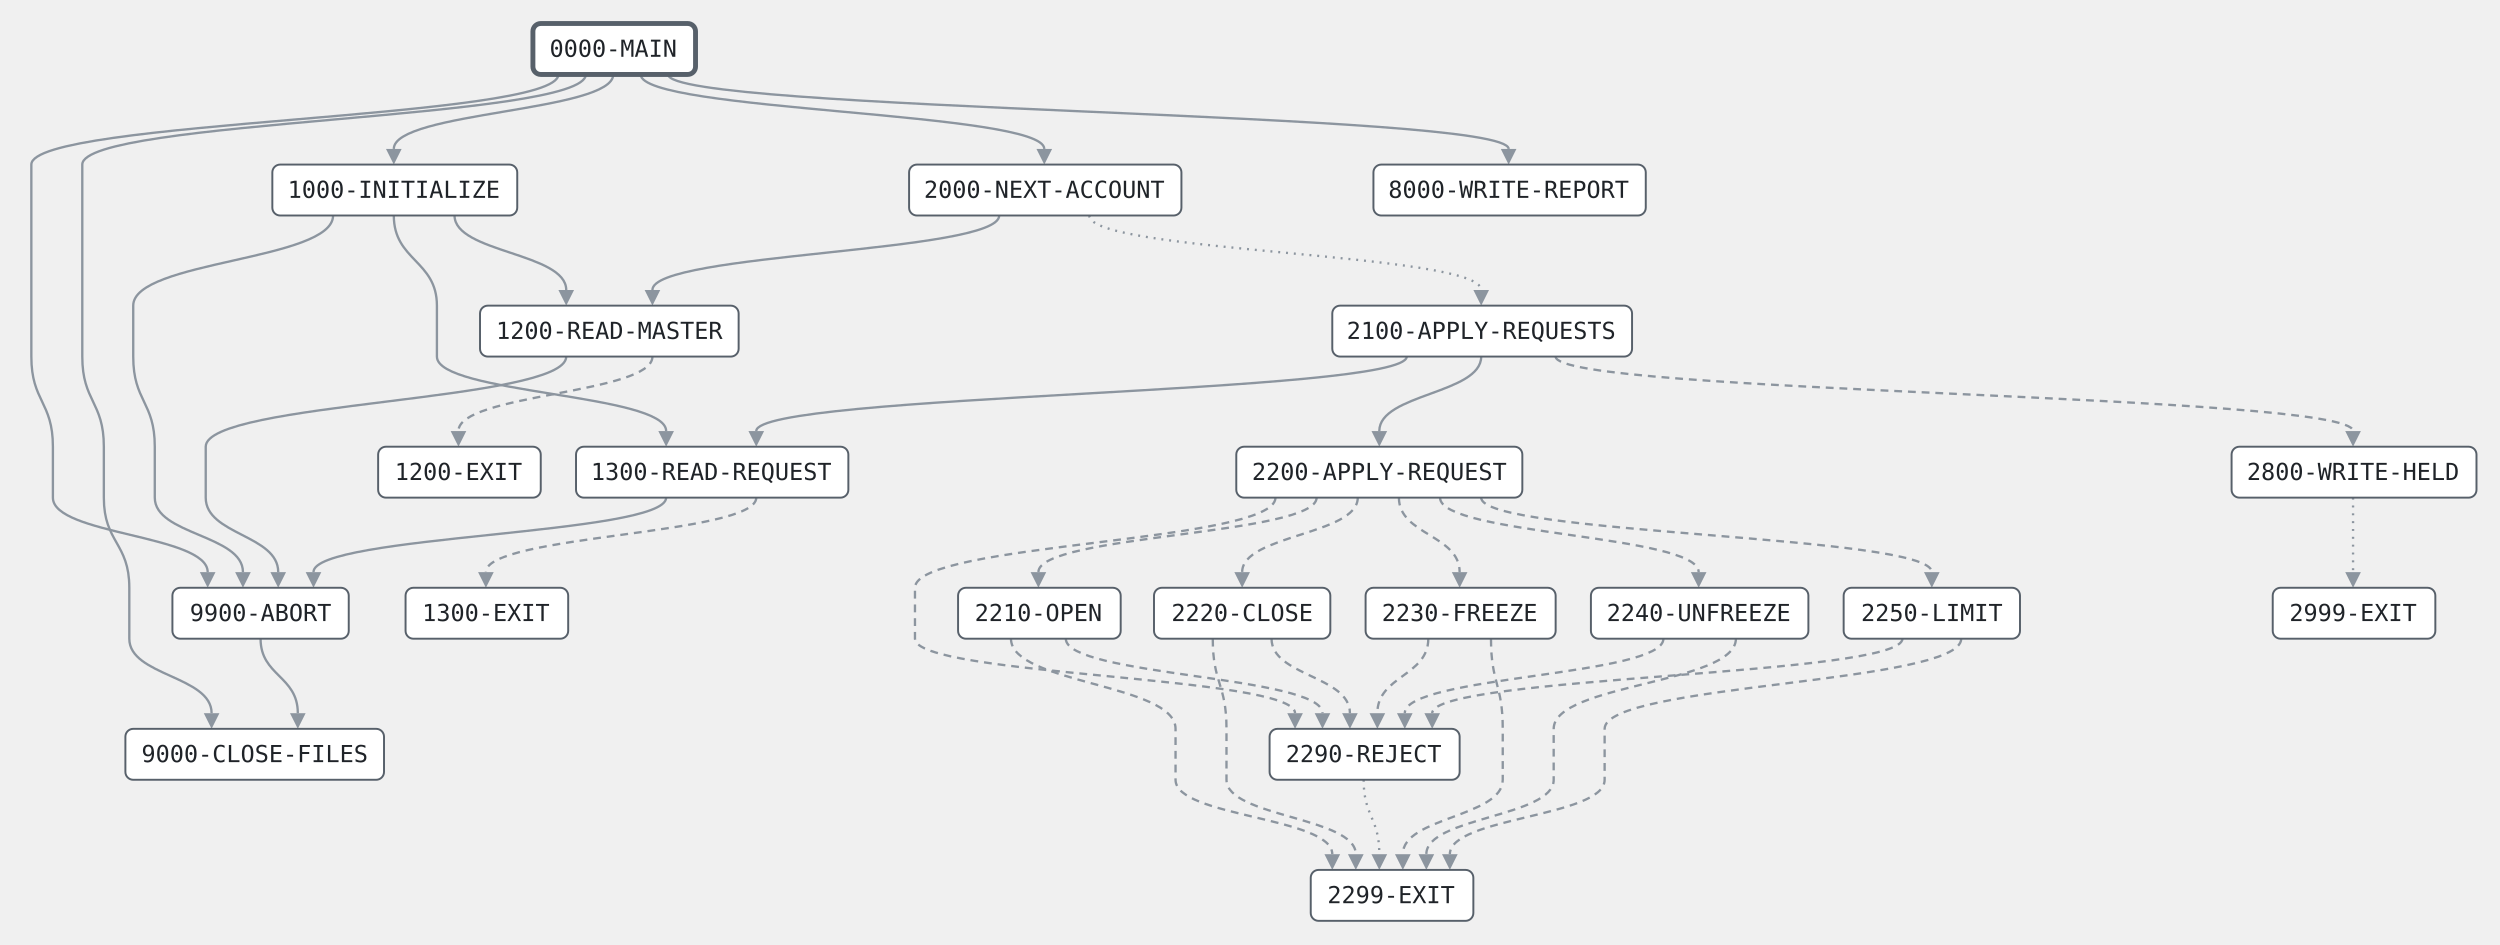
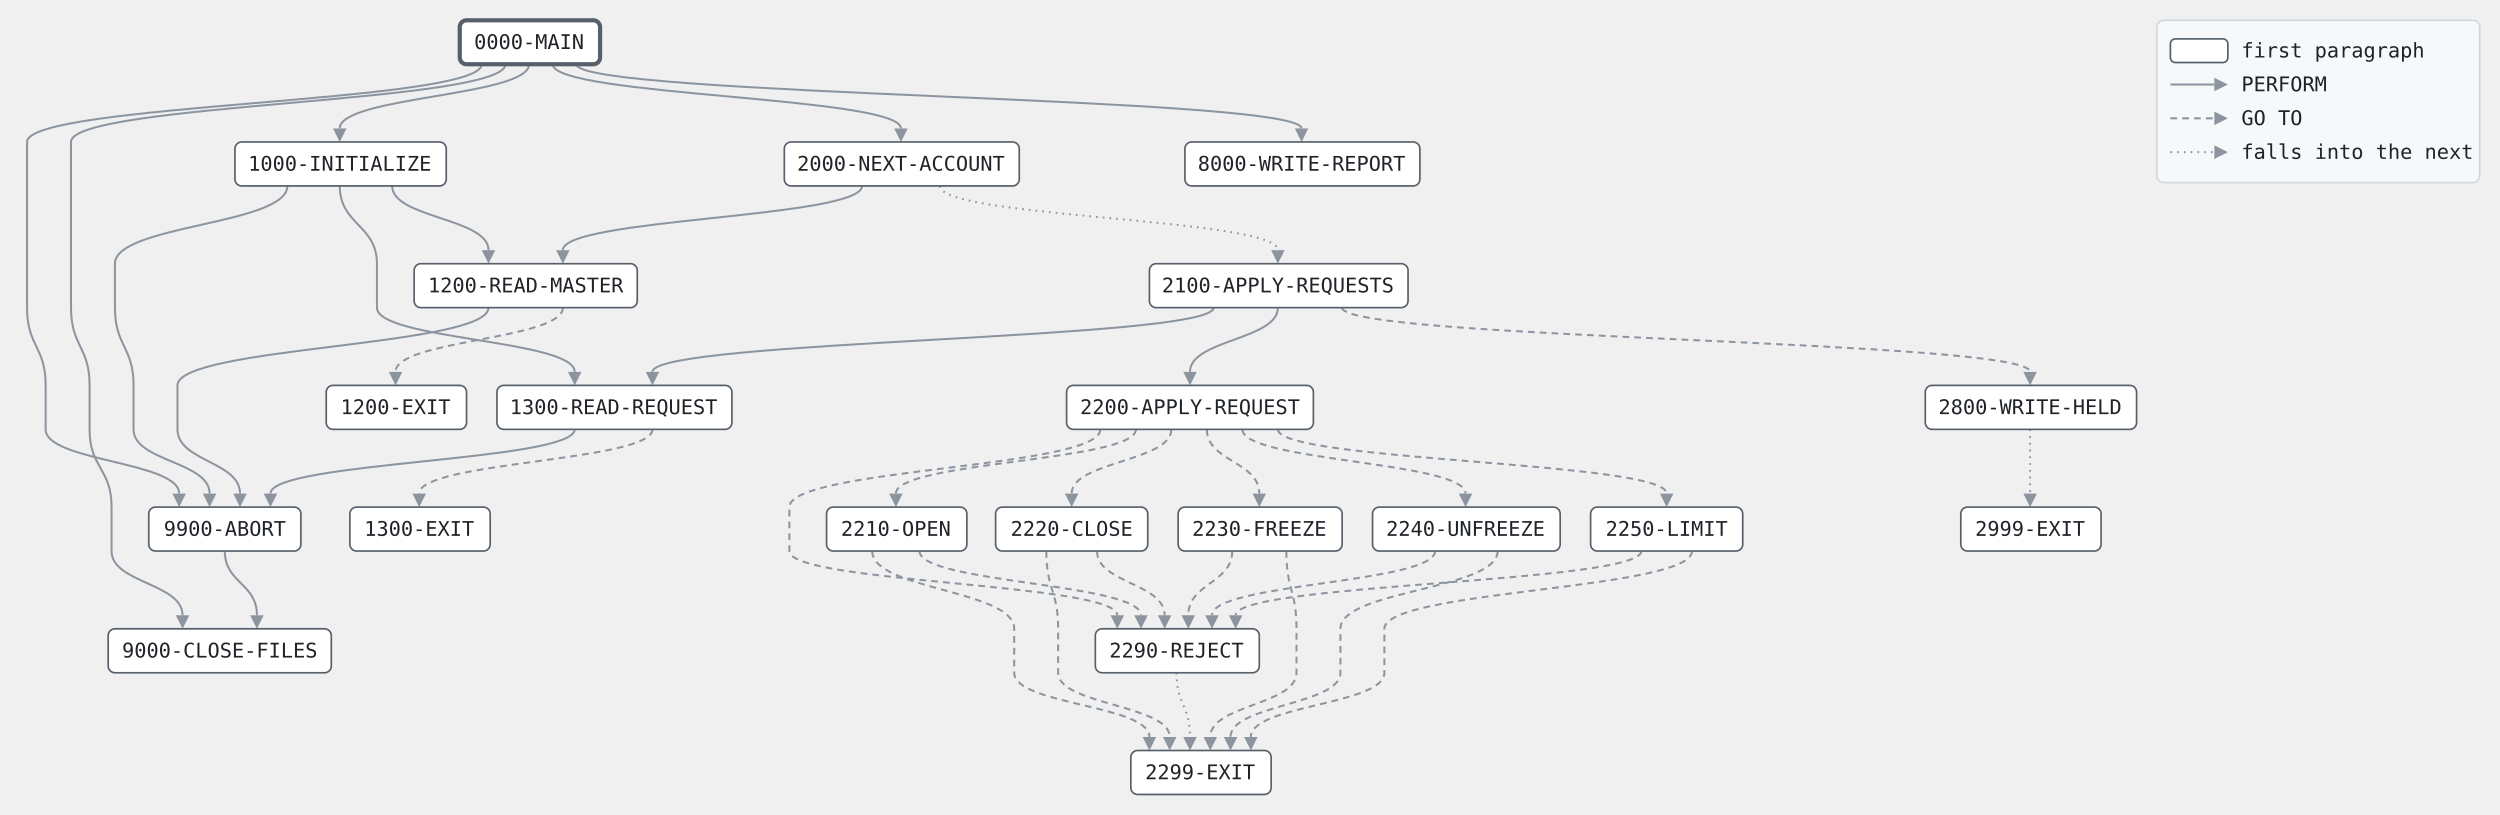
- <svg xmlns="http://www.w3.org/2000/svg" width="1276" height="482" viewBox="0 0 1276 482" font-family="ui-monospace, SFMono-Regular, Menlo, Consolas, monospace" font-size="12">
+ <svg xmlns="http://www.w3.org/2000/svg" width="1479" height="482" viewBox="0 0 1479 482" font-family="ui-monospace, SFMono-Regular, Menlo, Consolas, monospace" font-size="12">
  <style>
.box { fill: #ffffff; stroke: #57606a; stroke-width: 1 }
.box.emphasis { stroke-width: 2.5 }
.box.data { fill: #e8eef6; stroke: #8c959f }
.box.dashed { stroke-dasharray: 4 3 }
.label { fill: #1f2328 }
.edge { fill: none; stroke: #8c959f; stroke-width: 1.2 }
.edge.dashed { stroke-dasharray: 4 3 }
.edge.dotted { stroke-dasharray: 1 3 }
.head { fill: #8c959f }
+ .legend { fill: #f6f8fa; stroke: #d0d7de }
@media (prefers-color-scheme: dark) {
  .box { fill: #161b22; stroke: #8b949e }
  .box.data { fill: #1f2a3a; stroke: #6e7681 }
  .label { fill: #e6edf3 }
  .edge { stroke: #6e7681 }
  .head { fill: #6e7681 }
+   .legend { fill: #0d1117; stroke: #30363d }
}
</style>
  <defs>
    <marker id="arrow" viewBox="0 0 8 8" refX="0" refY="4" markerUnits="userSpaceOnUse" markerWidth="8" markerHeight="8" orient="auto-start-reverse">
      <path class="head" d="M0,0 L8,4 L0,8 z" />
    </marker>
  </defs>
  <path class="edge" d="M313,38 C313,57 201,57 201,76" marker-end="url(#arrow)" />
  <path class="edge" d="M327,38 C327,57 533,57 533,76" marker-end="url(#arrow)" />
  <path class="edge" d="M285,38 C285,61 16,61 16,84 L16,110 C16,133 16,133 16,156 L16,182 C16,205 27,205 27,228 L27,254 C27,273 106,273 106,292" marker-end="url(#arrow)" />
  <path class="edge" d="M341,38 C341,57 770,57 770,76" marker-end="url(#arrow)" />
  <path class="edge" d="M299,38 C299,61 42,61 42,84 L42,110 C42,133 42,133 42,156 L42,182 C42,205 53,205 53,228 L53,254 C53,277 66,277 66,300 L66,326 C66,345 108,345 108,364" marker-end="url(#arrow)" />
  <path class="edge" d="M170,110 C170,133 68,133 68,156 L68,182 C68,205 79,205 79,228 L79,254 C79,273 124,273 124,292" marker-end="url(#arrow)" />
  <path class="edge" d="M232,110 C232,129 289,129 289,148" marker-end="url(#arrow)" />
  <path class="edge" d="M201,110 C201,133 223,133 223,156 L223,182 C223,201 340,201 340,220" marker-end="url(#arrow)" />
  <path class="edge" d="M289,182 C289,205 105,205 105,228 L105,254 C105,273 142,273 142,292" marker-end="url(#arrow)" />
  <path class="edge dashed" d="M333,182 C333,201 234,201 234,220" marker-end="url(#arrow)" />
  <path class="edge" d="M340,254 C340,273 160,273 160,292" marker-end="url(#arrow)" />
  <path class="edge dashed" d="M386,254 C386,273 248,273 248,292" marker-end="url(#arrow)" />
  <path class="edge" d="M510,110 C510,129 333,129 333,148" marker-end="url(#arrow)" />
  <path class="edge dotted" d="M556,110 C556,129 756,129 756,148" marker-end="url(#arrow)" />
  <path class="edge" d="M756,182 C756,201 704,201 704,220" marker-end="url(#arrow)" />
  <path class="edge" d="M718,182 C718,201 386,201 386,220" marker-end="url(#arrow)" />
  <path class="edge dashed" d="M794,182 C794,201 1201,201 1201,220" marker-end="url(#arrow)" />
  <path class="edge dashed" d="M672,254 C672,273 530,273 530,292" marker-end="url(#arrow)" />
  <path class="edge dashed" d="M651,254 C651,277 467,277 467,300 L467,326 C467,345 661,345 661,364" marker-end="url(#arrow)" />
  <path class="edge dashed" d="M693,254 C693,273 634,273 634,292" marker-end="url(#arrow)" />
  <path class="edge dashed" d="M714,254 C714,273 745,273 745,292" marker-end="url(#arrow)" />
  <path class="edge dashed" d="M735,254 C735,273 867,273 867,292" marker-end="url(#arrow)" />
  <path class="edge dashed" d="M756,254 C756,273 986,273 986,292" marker-end="url(#arrow)" />
  <path class="edge dashed" d="M544,326 C544,345 675,345 675,364" marker-end="url(#arrow)" />
  <path class="edge dashed" d="M516,326 C516,349 600,349 600,372 L600,398 C600,417 680,417 680,436" marker-end="url(#arrow)" />
  <path class="edge dashed" d="M649,326 C649,345 689,345 689,364" marker-end="url(#arrow)" />
  <path class="edge dashed" d="M619,326 C619,349 626,349 626,372 L626,398 C626,417 692,417 692,436" marker-end="url(#arrow)" />
  <path class="edge dashed" d="M729,326 C729,345 703,345 703,364" marker-end="url(#arrow)" />
  <path class="edge dashed" d="M761,326 C761,349 767,349 767,372 L767,398 C767,417 716,417 716,436" marker-end="url(#arrow)" />
  <path class="edge dashed" d="M849,326 C849,345 717,345 717,364" marker-end="url(#arrow)" />
  <path class="edge dashed" d="M886,326 C886,349 793,349 793,372 L793,398 C793,417 728,417 728,436" marker-end="url(#arrow)" />
  <path class="edge dashed" d="M971,326 C971,345 731,345 731,364" marker-end="url(#arrow)" />
  <path class="edge dashed" d="M1001,326 C1001,349 819,349 819,372 L819,398 C819,417 740,417 740,436" marker-end="url(#arrow)" />
  <path class="edge dotted" d="M696,398 C696,417 704,417 704,436" marker-end="url(#arrow)" />
  <path class="edge dotted" d="M1201,254 C1201,273 1201,273 1201,292" marker-end="url(#arrow)" />
  <path class="edge" d="M133,326 C133,345 152,345 152,364" marker-end="url(#arrow)" />
  <a href="../../../pangaea/programs/ACCTMNT.cbl#L128">
    <rect class="box emphasis" x="272" y="12" width="83" height="26" rx="4" />
    <text class="label" x="313" y="29" text-anchor="middle">0000-MAIN</text>
  </a>
  <a href="../../../pangaea/programs/ACCTMNT.cbl#L145">
    <rect class="box" x="139" y="84" width="125" height="26" rx="4" />
    <text class="label" x="201" y="101" text-anchor="middle">1000-INITIALIZE</text>
  </a>
  <a href="../../../pangaea/programs/ACCTMNT.cbl#L162">
    <rect class="box" x="245" y="156" width="132" height="26" rx="4" />
    <text class="label" x="311" y="173" text-anchor="middle">1200-READ-MASTER</text>
  </a>
  <a href="../../../pangaea/programs/ACCTMNT.cbl#L173">
    <rect class="box" x="193" y="228" width="83" height="26" rx="4" />
    <text class="label" x="234" y="245" text-anchor="middle">1200-EXIT</text>
  </a>
  <a href="../../../pangaea/programs/ACCTMNT.cbl#L177">
    <rect class="box" x="294" y="228" width="139" height="26" rx="4" />
    <text class="label" x="363" y="245" text-anchor="middle">1300-READ-REQUEST</text>
  </a>
  <a href="../../../pangaea/programs/ACCTMNT.cbl#L189">
    <rect class="box" x="207" y="300" width="83" height="26" rx="4" />
    <text class="label" x="248" y="317" text-anchor="middle">1300-EXIT</text>
  </a>
  <a href="../../../pangaea/programs/ACCTMNT.cbl#L195">
    <rect class="box" x="464" y="84" width="139" height="26" rx="4" />
    <text class="label" x="533" y="101" text-anchor="middle">2000-NEXT-ACCOUNT</text>
  </a>
  <a href="../../../pangaea/programs/ACCTMNT.cbl#L207">
    <rect class="box" x="680" y="156" width="153" height="26" rx="4" />
    <text class="label" x="756" y="173" text-anchor="middle">2100-APPLY-REQUESTS</text>
  </a>
  <a href="../../../pangaea/programs/ACCTMNT.cbl#L215">
    <rect class="box" x="631" y="228" width="146" height="26" rx="4" />
    <text class="label" x="704" y="245" text-anchor="middle">2200-APPLY-REQUEST</text>
  </a>
  <a href="../../../pangaea/programs/ACCTMNT.cbl#L236">
    <rect class="box" x="489" y="300" width="83" height="26" rx="4" />
    <text class="label" x="530" y="317" text-anchor="middle">2210-OPEN</text>
  </a>
  <a href="../../../pangaea/programs/ACCTMNT.cbl#L256">
    <rect class="box" x="589" y="300" width="90" height="26" rx="4" />
    <text class="label" x="634" y="317" text-anchor="middle">2220-CLOSE</text>
  </a>
  <a href="../../../pangaea/programs/ACCTMNT.cbl#L266">
    <rect class="box" x="697" y="300" width="97" height="26" rx="4" />
    <text class="label" x="745" y="317" text-anchor="middle">2230-FREEZE</text>
  </a>
  <a href="../../../pangaea/programs/ACCTMNT.cbl#L275">
    <rect class="box" x="812" y="300" width="111" height="26" rx="4" />
    <text class="label" x="867" y="317" text-anchor="middle">2240-UNFREEZE</text>
  </a>
  <a href="../../../pangaea/programs/ACCTMNT.cbl#L284">
    <rect class="box" x="941" y="300" width="90" height="26" rx="4" />
    <text class="label" x="986" y="317" text-anchor="middle">2250-LIMIT</text>
  </a>
  <a href="../../../pangaea/programs/ACCTMNT.cbl#L293">
    <rect class="box" x="648" y="372" width="97" height="26" rx="4" />
    <text class="label" x="696" y="389" text-anchor="middle">2290-REJECT</text>
  </a>
  <a href="../../../pangaea/programs/ACCTMNT.cbl#L298">
    <rect class="box" x="669" y="444" width="83" height="26" rx="4" />
    <text class="label" x="710" y="461" text-anchor="middle">2299-EXIT</text>
  </a>
  <a href="../../../pangaea/programs/ACCTMNT.cbl#L302">
    <rect class="box" x="1139" y="228" width="125" height="26" rx="4" />
    <text class="label" x="1201" y="245" text-anchor="middle">2800-WRITE-HELD</text>
  </a>
  <a href="../../../pangaea/programs/ACCTMNT.cbl#L307">
    <rect class="box" x="1160" y="300" width="83" height="26" rx="4" />
    <text class="label" x="1201" y="317" text-anchor="middle">2999-EXIT</text>
  </a>
  <a href="../../../pangaea/programs/ACCTMNT.cbl#L311">
    <rect class="box" x="701" y="84" width="139" height="26" rx="4" />
    <text class="label" x="770" y="101" text-anchor="middle">8000-WRITE-REPORT</text>
  </a>
  <a href="../../../pangaea/programs/ACCTMNT.cbl#L357">
    <rect class="box" x="64" y="372" width="132" height="26" rx="4" />
    <text class="label" x="130" y="389" text-anchor="middle">9000-CLOSE-FILES</text>
  </a>
  <a href="../../../pangaea/programs/ACCTMNT.cbl#L362">
    <rect class="box" x="88" y="300" width="90" height="26" rx="4" />
    <text class="label" x="133" y="317" text-anchor="middle">9900-ABORT</text>
  </a>
+   <g class="legend-keys">
+     <rect class="legend" x="1276" y="12" width="191" height="96" rx="4" />
+     <rect class="box" x="1284" y="23" width="34" height="14" rx="3" />
+     <text class="label" x="1326" y="34">first paragraph</text>
+     <path class="edge" d="M1284,50 L1310,50" marker-end="url(#arrow)" />
+     <text class="label" x="1326" y="54">PERFORM</text>
+     <path class="edge dashed" d="M1284,70 L1310,70" marker-end="url(#arrow)" />
+     <text class="label" x="1326" y="74">GO TO</text>
+     <path class="edge dotted" d="M1284,90 L1310,90" marker-end="url(#arrow)" />
+     <text class="label" x="1326" y="94">falls into the next</text>
+   </g>
</svg>
